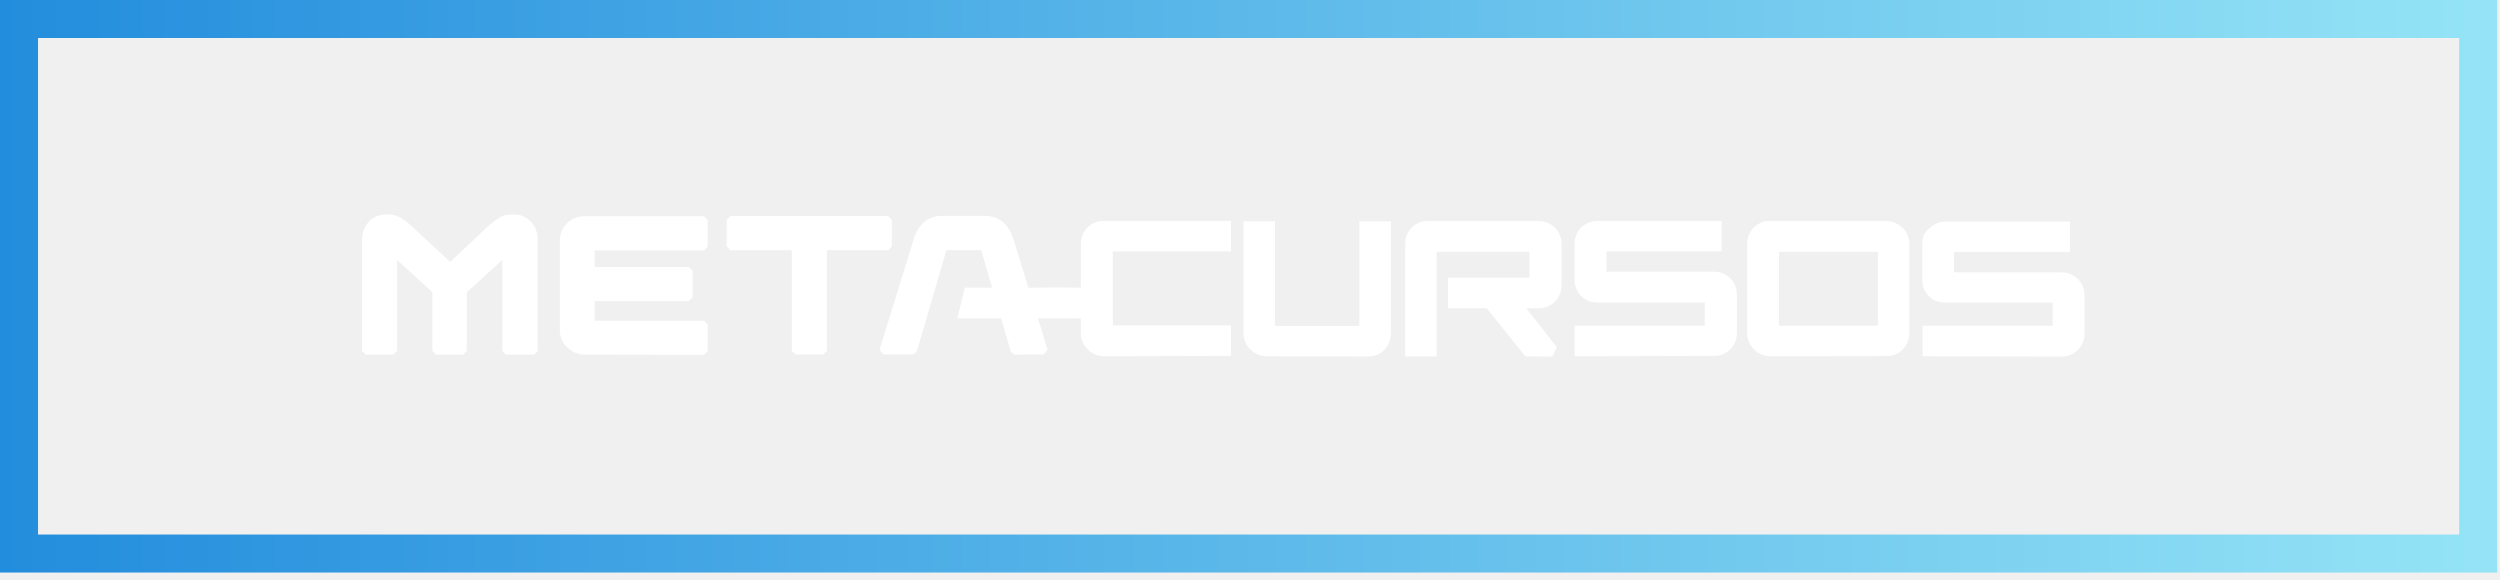
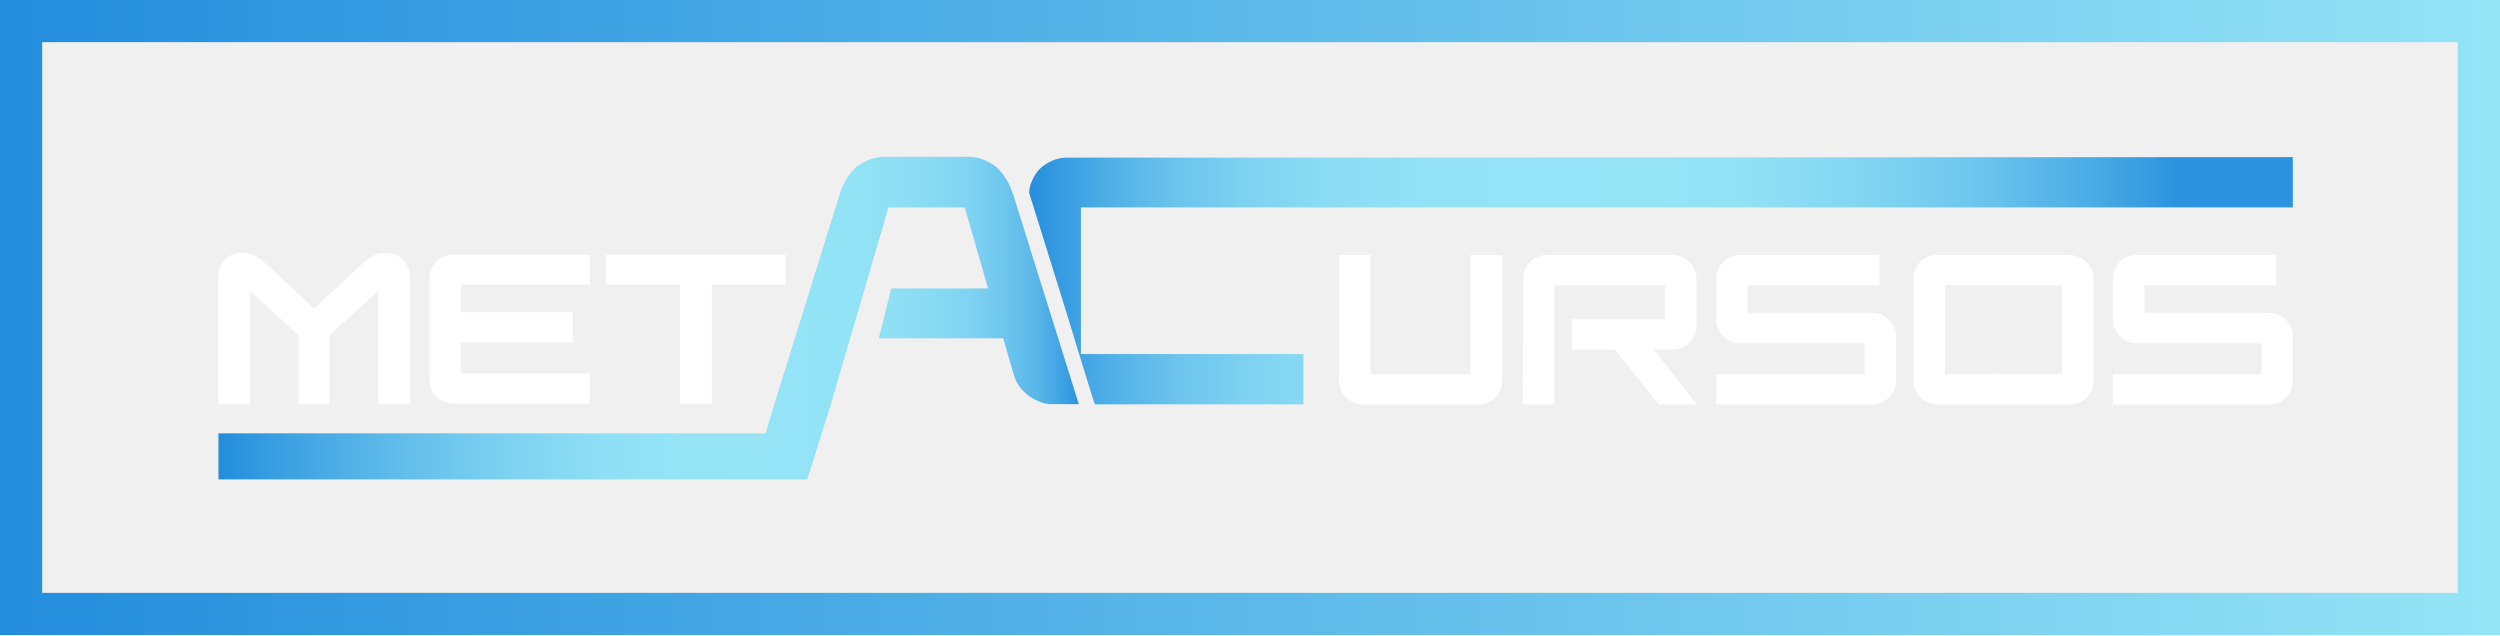
- <svg xmlns="http://www.w3.org/2000/svg" width="263" height="61" viewBox="0 0 263 61" fill="none">
-   <g clip-path="url(#clip0_225_2)">
-     <path d="M260.71 2H2V58.23H260.71V2Z" stroke="url(#paint0_linear_225_2)" stroke-width="4" stroke-miterlimit="10" />
-     <path d="M53.23 37.31L52.84 36.91V27.35L49.11 30.74V36.91L48.72 37.31H45.88L45.49 36.91V30.74L41.77 27.35V36.91L41.37 37.31H38.48L38.09 36.91V25.18C38.091 24.864 38.141 24.55 38.24 24.25C38.349 23.939 38.515 23.651 38.73 23.4C38.958 23.146 39.233 22.939 39.54 22.79C39.895 22.631 40.281 22.553 40.67 22.56H40.88C41.317 22.554 41.747 22.672 42.12 22.9C42.474 23.11 42.809 23.351 43.12 23.62L47.35 27.55L51.53 23.63C51.843 23.36 52.177 23.115 52.53 22.9C52.903 22.672 53.333 22.554 53.77 22.56H53.99C54.354 22.546 54.717 22.614 55.051 22.759C55.385 22.905 55.682 23.124 55.92 23.4C56.138 23.648 56.304 23.937 56.41 24.25C56.512 24.55 56.566 24.863 56.57 25.18V36.91L56.17 37.31H53.23Z" fill="white" />
-     <path d="M45.88 36.91V30.57L41.37 26.46V36.91H38.48V25.18C38.483 24.908 38.531 24.637 38.62 24.38C38.709 24.116 38.848 23.871 39.031 23.66C39.219 23.445 39.451 23.271 39.711 23.15C40.023 23.006 40.366 22.937 40.711 22.95H40.92C41.274 22.957 41.619 23.057 41.92 23.24C42.242 23.441 42.547 23.668 42.831 23.92L47.321 28.09L51.77 23.92C52.056 23.666 52.364 23.438 52.691 23.24C52.991 23.054 53.337 22.953 53.691 22.95H53.91C54.255 22.937 54.598 23.005 54.91 23.15C55.17 23.271 55.402 23.445 55.59 23.66C55.776 23.871 55.918 24.115 56.011 24.38C56.097 24.638 56.141 24.908 56.141 25.18V36.91H53.23V26.46L48.721 30.57V36.91H45.88Z" fill="white" />
-     <path d="M61.51 37.31C61.166 37.306 60.826 37.234 60.51 37.1C60.199 36.964 59.914 36.775 59.67 36.54C59.43 36.311 59.24 36.035 59.11 35.73C58.965 35.417 58.89 35.075 58.89 34.73V25.33C58.891 24.987 58.959 24.647 59.09 24.33C59.344 23.709 59.832 23.213 60.45 22.95C60.766 22.818 61.106 22.75 61.45 22.75H74.06L74.45 23.15V25.94L74.06 26.34H62.56V28.09H72.48L72.87 28.48V31.28L72.48 31.67H62.56V33.74H74.06L74.45 34.14V36.93L74.06 37.33L61.51 37.31Z" fill="white" />
-     <path d="M59.25 25.33C59.246 25.032 59.301 24.737 59.41 24.46C59.519 24.198 59.679 23.96 59.88 23.76C60.079 23.556 60.317 23.395 60.58 23.286C60.843 23.178 61.126 23.125 61.41 23.13H74.06V25.92H62.16V28.46H72.48V31.26H62.16V34.12H74.06V36.91H61.51C61.208 36.912 60.908 36.851 60.63 36.73C60.36 36.625 60.115 36.465 59.91 36.26C59.7 36.068 59.532 35.832 59.42 35.57C59.309 35.311 59.252 35.032 59.25 34.75V25.33Z" fill="white" />
-     <path d="M83.7 37.3L83.3 36.91V26.32H76.84L76.45 25.92V23.13L76.84 22.73H93.43L93.82 23.13V25.92L93.43 26.32H86.99V36.91L86.59 37.3H83.7Z" fill="white" />
-     <path d="M83.7 25.92H76.84V23.13H93.43V25.92H86.59V36.92H83.7V25.92Z" fill="white" />
-     <path d="M106.73 37.31L106.35 37.03L105.29 33.38L104.47 30.58L103.22 26.32H99.56L96.44 37L96.06 37.28H92.91L92.53 36.77L96.12 25.19C96.303 24.497 96.673 23.867 97.19 23.37C97.753 22.911 98.465 22.676 99.19 22.71H103.53C104.256 22.676 104.968 22.911 105.53 23.37C106.051 23.868 106.427 24.496 106.62 25.19L110.2 36.77L109.82 37.28L106.73 37.31Z" fill="white" />
-     <path d="M109.88 36.92H106.73L105.67 33.27L104.84 30.47L103.52 25.93H99.26L96.06 36.93H92.91L96.49 25.35C96.672 24.725 97.017 24.159 97.49 23.71C97.987 23.304 98.619 23.101 99.26 23.14H103.6C104.241 23.101 104.873 23.304 105.37 23.71C105.846 24.156 106.192 24.723 106.37 25.35L109.88 36.92Z" fill="white" />
-     <path d="M116.21 37.48C115.867 37.487 115.527 37.422 115.21 37.29C114.921 37.165 114.657 36.989 114.43 36.77C114.209 36.556 114.033 36.302 113.91 36.02C113.779 35.734 113.711 35.424 113.71 35.11V25.7C113.699 25.357 113.764 25.015 113.9 24.7C114.018 24.412 114.191 24.15 114.41 23.93C114.859 23.49 115.462 23.242 116.09 23.24H129.5V26.45H117.07V34.23H129.5V37.44L116.21 37.48Z" fill="white" />
-     <path d="M116.21 36.88C115.96 36.879 115.712 36.832 115.48 36.74C115.258 36.642 115.055 36.507 114.88 36.34C114.71 36.178 114.574 35.984 114.48 35.77C114.389 35.562 114.341 35.337 114.34 35.11V25.7C114.339 25.45 114.387 25.202 114.48 24.97C114.567 24.756 114.696 24.563 114.86 24.4C115.019 24.236 115.209 24.107 115.42 24.02C115.638 23.927 115.873 23.88 116.11 23.88H128.9V25.88H116.47V34.88H128.9V36.88H116.21Z" fill="white" />
-     <path d="M133.33 37.48C132.987 37.489 132.646 37.424 132.33 37.29C132.04 37.168 131.775 36.991 131.55 36.77C131.326 36.558 131.145 36.303 131.02 36.02C130.89 35.734 130.822 35.424 130.82 35.11V23.28H134.13V34.28H143V23.28H146.31V35.07C146.318 35.413 146.253 35.754 146.12 36.07C145.995 36.353 145.819 36.611 145.6 36.83C145.386 37.049 145.127 37.22 144.84 37.33C144.553 37.442 144.248 37.5 143.94 37.5L133.33 37.48Z" fill="white" />
-     <path d="M133.32 36.88C133.07 36.879 132.823 36.832 132.59 36.74C132.37 36.645 132.17 36.509 132 36.34C131.828 36.181 131.691 35.986 131.6 35.77C131.501 35.564 131.45 35.338 131.45 35.11V23.88H133.56V34.88H143.56V23.88H145.67V35.07C145.671 35.323 145.623 35.574 145.53 35.81C145.433 36.024 145.302 36.22 145.14 36.39C144.978 36.545 144.788 36.667 144.58 36.75C144.365 36.839 144.133 36.883 143.9 36.88H133.32Z" fill="white" />
-     <path d="M160.46 37.48L156.4 32.42H152.32V29.21H160.9V26.49H151.14V37.49H147.83V25.7C147.821 25.358 147.882 25.017 148.01 24.7C148.127 24.412 148.301 24.151 148.52 23.93C148.969 23.49 149.571 23.242 150.2 23.24H161.82C162.164 23.234 162.505 23.302 162.82 23.44C163.102 23.563 163.36 23.735 163.58 23.95C163.797 24.169 163.97 24.427 164.09 24.71C164.21 24.998 164.271 25.308 164.27 25.62V30C164.274 30.343 164.209 30.683 164.08 31C163.956 31.281 163.78 31.536 163.56 31.75C163.344 31.958 163.094 32.127 162.82 32.25C162.535 32.37 162.229 32.431 161.92 32.43H160.57L163.77 36.52L163.3 37.52L160.46 37.48Z" fill="white" />
-     <path d="M160.75 36.88L156.69 31.82H152.92V29.82H161.5V25.89H150.5V36.89H148.39V25.7C148.384 25.449 148.431 25.2 148.53 24.97C148.614 24.757 148.74 24.563 148.9 24.4C149.065 24.239 149.258 24.11 149.47 24.02C149.688 23.927 149.923 23.879 150.16 23.88H161.78C162.028 23.878 162.274 23.929 162.5 24.03C162.714 24.127 162.91 24.259 163.08 24.42C163.238 24.581 163.364 24.771 163.45 24.98C163.546 25.194 163.594 25.426 163.59 25.66V30C163.591 30.247 163.544 30.491 163.45 30.72C163.358 30.93 163.226 31.12 163.06 31.28C162.897 31.438 162.707 31.566 162.5 31.66C162.292 31.748 162.067 31.792 161.84 31.79H160.07L159.76 32.43L163.22 36.85L160.75 36.88Z" fill="white" />
-     <path d="M165.65 37.48V34.27H179.34V31.83H168.06C167.735 31.833 167.412 31.772 167.11 31.65C166.823 31.531 166.562 31.358 166.34 31.14C166.125 30.92 165.952 30.663 165.83 30.38C165.708 30.089 165.647 29.776 165.65 29.46V25.7C165.641 25.358 165.702 25.017 165.83 24.7C165.951 24.414 166.124 24.153 166.34 23.93C166.557 23.713 166.815 23.543 167.1 23.43C167.39 23.301 167.704 23.236 168.02 23.24H181.11V26.45H169V28.58H180.27C180.614 28.569 180.955 28.634 181.27 28.77C181.553 28.896 181.811 29.072 182.03 29.29C182.247 29.505 182.42 29.759 182.54 30.04C182.658 30.329 182.72 30.638 182.72 30.95V35.03C182.725 35.35 182.664 35.667 182.542 35.963C182.42 36.258 182.239 36.526 182.01 36.75C181.797 36.969 181.542 37.142 181.26 37.26C180.972 37.38 180.663 37.441 180.35 37.44L165.65 37.48Z" fill="white" />
-     <path d="M166.25 36.88V34.88H179.94V31.23H168.06C167.814 31.231 167.569 31.183 167.34 31.09C167.124 31.008 166.93 30.878 166.77 30.71C166.606 30.552 166.477 30.361 166.39 30.15C166.293 29.933 166.245 29.698 166.25 29.46V25.7C166.249 25.45 166.296 25.202 166.39 24.97C166.474 24.757 166.6 24.563 166.76 24.4C166.925 24.239 167.118 24.11 167.33 24.02C167.549 23.927 167.783 23.88 168.02 23.88H180.51V25.88H168.36V29.21H180.23C180.477 29.209 180.722 29.257 180.95 29.35C181.168 29.444 181.365 29.58 181.53 29.75C181.693 29.91 181.822 30.1 181.91 30.31C181.988 30.531 182.018 30.766 182 31V35.08C182.001 35.327 181.954 35.571 181.86 35.8C181.764 36.014 181.632 36.21 181.47 36.38C181.305 36.54 181.112 36.669 180.9 36.76C180.688 36.849 180.46 36.893 180.23 36.89L166.25 36.88Z" fill="white" />
-     <path d="M186.32 37.48C185.977 37.489 185.636 37.424 185.32 37.29C185.03 37.168 184.765 36.992 184.54 36.77C184.311 36.552 184.127 36.29 184 36C183.869 35.715 183.801 35.404 183.8 35.09V25.7C183.794 25.357 183.859 25.017 183.99 24.7C184.108 24.412 184.281 24.151 184.5 23.93C184.715 23.715 184.97 23.545 185.25 23.43C185.543 23.3 185.86 23.235 186.18 23.24H198.35C198.694 23.234 199.035 23.302 199.35 23.44C199.639 23.562 199.903 23.735 200.13 23.95C200.355 24.166 200.535 24.424 200.66 24.71C200.791 24.996 200.86 25.306 200.86 25.62V35.03C200.867 35.374 200.798 35.715 200.66 36.03C200.539 36.313 200.366 36.571 200.15 36.79C199.933 37.006 199.675 37.176 199.39 37.29C199.1 37.402 198.791 37.46 198.48 37.46L186.32 37.48ZM197.55 34.27V26.49H187.15V34.27H197.55Z" fill="white" />
-     <path d="M186.32 36.88C186.067 36.88 185.816 36.833 185.58 36.74C185.361 36.645 185.16 36.509 184.99 36.34C184.821 36.178 184.685 35.984 184.59 35.77C184.491 35.564 184.44 35.338 184.44 35.11V25.7C184.44 25.45 184.487 25.202 184.58 24.97C184.668 24.756 184.797 24.563 184.96 24.4C185.121 24.239 185.311 24.11 185.52 24.02C185.742 23.927 185.98 23.88 186.22 23.88H198.39C198.642 23.878 198.89 23.93 199.12 24.03C199.342 24.124 199.545 24.256 199.72 24.42C199.888 24.581 200.021 24.775 200.11 24.99C200.211 25.199 200.262 25.428 200.26 25.66V35.07C200.264 35.325 200.213 35.577 200.11 35.81C200.017 36.026 199.885 36.222 199.72 36.39C199.565 36.548 199.378 36.671 199.17 36.75C198.951 36.838 198.717 36.882 198.48 36.88H186.32ZM186.55 34.88H198.15V25.88H186.55V34.88Z" fill="white" />
-     <path d="M202.26 37.48V34.27H215.94V31.83H204.67C204.328 31.837 203.988 31.776 203.67 31.65C203.385 31.531 203.127 31.358 202.91 31.14C202.689 30.92 202.514 30.658 202.395 30.37C202.277 30.081 202.217 29.772 202.22 29.46V25.7C202.21 25.358 202.272 25.017 202.4 24.7C202.551 24.429 202.755 24.191 203 24C203.214 23.785 203.469 23.615 203.75 23.5C204.043 23.371 204.36 23.306 204.68 23.31H217.76V26.52H205.56V28.65H216.84C217.183 28.64 217.524 28.705 217.84 28.84C218.122 28.966 218.38 29.142 218.6 29.36C218.812 29.578 218.985 29.832 219.11 30.11C219.228 30.399 219.289 30.708 219.29 31.02V35.1C219.294 35.42 219.233 35.737 219.111 36.033C218.989 36.329 218.808 36.596 218.58 36.82C218.363 37.039 218.105 37.212 217.82 37.33C217.535 37.451 217.229 37.512 216.92 37.51L202.26 37.48Z" fill="white" />
-     <path d="M202.86 36.88V34.88H216.54V31.23H204.67C204.42 31.231 204.172 31.183 203.94 31.09C203.726 31.003 203.532 30.873 203.37 30.71C203.209 30.549 203.08 30.359 202.99 30.15C202.9 29.931 202.855 29.696 202.86 29.46V25.7C202.862 25.46 202.909 25.222 203 25C203.135 24.677 203.363 24.401 203.655 24.207C203.947 24.014 204.289 23.91 204.64 23.91H217.12V25.91H205V29.24H216.88C217.122 29.236 217.362 29.281 217.586 29.374C217.81 29.467 218.012 29.605 218.18 29.78C218.501 30.11 218.683 30.55 218.69 31.01V35.09C218.69 35.337 218.643 35.581 218.55 35.81C218.453 36.026 218.317 36.223 218.15 36.39C217.986 36.547 217.797 36.676 217.59 36.77C217.378 36.859 217.15 36.903 216.92 36.9L202.86 36.88Z" fill="white" />
-     <path d="M100.71 33.48L101.5 30.26H106.81L107.76 33.48H100.71Z" fill="white" />
-     <path d="M106.36 33.48L107.15 30.26H112.46L113.41 33.48H106.36Z" fill="white" />
-     <path d="M109.05 33.48L109.84 30.26H115.15L116.1 33.48H109.05Z" fill="white" />
+ <svg xmlns="http://www.w3.org/2000/svg" viewBox="0 0 237.12 60.23">
+   <defs>
+     <style>.cls-1{isolation:isolate;}.cls-2{fill:url(#Degradado_sin_nombre_9);}.cls-3{fill:url(#Degradado_sin_nombre_10);}.cls-4{fill:#fff;}.cls-5{fill:none;stroke-miterlimit:10;stroke-width:4px;stroke:url(#New_Gradient_Swatch_2);}</style>
+     <linearGradient id="Degradado_sin_nombre_9" x1="20.72" y1="30.19" x2="102.32" y2="30.19" gradientUnits="userSpaceOnUse">
+       <stop offset="0" stop-color="#238ddd" />
+       <stop offset="0.08" stop-color="#3da1e3" />
+       <stop offset="0.22" stop-color="#63beeb" />
+       <stop offset="0.34" stop-color="#7ed3f1" />
+       <stop offset="0.45" stop-color="#8fdff5" />
+       <stop offset="0.54" stop-color="#95e4f6" />
+       <stop offset="0.74" stop-color="#93e3f6" />
+       <stop offset="0.81" stop-color="#8cddf4" />
+       <stop offset="0.87" stop-color="#81d4f2" />
+       <stop offset="0.91" stop-color="#70c7ee" />
+       <stop offset="0.95" stop-color="#5ab7e9" />
+       <stop offset="0.98" stop-color="#3fa2e3" />
+       <stop offset="1" stop-color="#2b93df" />
+     </linearGradient>
+     <linearGradient id="Degradado_sin_nombre_10" x1="97.25" y1="26.63" x2="207.59" y2="26.63" gradientUnits="userSpaceOnUse">
+       <stop offset="0" stop-color="#238ddd" />
+       <stop offset="0.03" stop-color="#369be1" />
+       <stop offset="0.08" stop-color="#53b2e8" />
+       <stop offset="0.13" stop-color="#6bc4ed" />
+       <stop offset="0.19" stop-color="#7ed2f1" />
+       <stop offset="0.26" stop-color="#8bdcf4" />
+       <stop offset="0.35" stop-color="#93e2f6" />
+       <stop offset="0.54" stop-color="#95e4f6" />
+       <stop offset="0.62" stop-color="#91e1f5" />
+       <stop offset="0.71" stop-color="#84d7f2" />
+       <stop offset="0.81" stop-color="#6fc7ee" />
+       <stop offset="0.9" stop-color="#51b0e7" />
+       <stop offset="0.99" stop-color="#2c93df" />
+       <stop offset="1" stop-color="#2b93df" />
+     </linearGradient>
+     <linearGradient id="New_Gradient_Swatch_2" y1="30.11" x2="237.12" y2="30.11" gradientUnits="userSpaceOnUse">
+       <stop offset="0" stop-color="#238ddd" />
+       <stop offset="1" stop-color="#95e4f6" />
+     </linearGradient>
+   </defs>
+   <g id="Capa_2" data-name="Capa 2">
+     <g id="Diseño_web_final" data-name="Diseño web final" class="cls-1">
+       <path class="cls-2" d="M102.32,38.33H99.61A2.93,2.93,0,0,1,98.38,38a3.67,3.67,0,0,1-1.22-.81,3.71,3.71,0,0,1-.84-1.16c-.08-.23-.16-.45-.23-.7l-.94-3.24H83.35l1.18-4.73h9.19L91.5,19.67H84.27L78.81,38.33l-1.25,4-1,3.14H20.72V41.1h51.9l.83-2.77,6.11-19.66a6.15,6.15,0,0,1,1.62-2.8,4.45,4.45,0,0,1,3-1h7.35a4.36,4.36,0,0,1,3,1,5.63,5.63,0,0,1,1.5,2.41,1.5,1.5,0,0,1,.14.39Z" />
+       <path class="cls-3" d="M217.47,14.9v4.77H102.52V33.58h21.11v4.77h-19.7c-.09,0,0,0-.07,0s-1.56-5-3.11-10-3.12-10-3.14-10.06a3.17,3.17,0,0,1,.25-1.09A3.71,3.71,0,0,1,98.64,16a4,4,0,0,1,1.18-.77,3.4,3.4,0,0,1,1.44-.28h22.37v0Z" />
+       <path class="cls-4" d="M127,24.19h3v11.3h9.47V24.19h3V36.1a2.32,2.32,0,0,1-.18.92,2.78,2.78,0,0,1-.49.72,2.12,2.12,0,0,1-.71.46,2.22,2.22,0,0,1-.85.16H129.34a2.31,2.31,0,0,1-.91-.18A2.31,2.31,0,0,1,127.19,37a2.09,2.09,0,0,1-.18-.85Z" />
+       <path class="cls-4" d="M144.46,26.46a2.19,2.19,0,0,1,.18-.9,2.09,2.09,0,0,1,.47-.72,2.34,2.34,0,0,1,.71-.48,2.29,2.29,0,0,1,.87-.17h11.94a2.27,2.27,0,0,1,.91.18,2.37,2.37,0,0,1,.71.49,2.17,2.17,0,0,1,.48.71,2.05,2.05,0,0,1,.17.85v4.49a2.19,2.19,0,0,1-.18.9,2,2,0,0,1-.49.71,2.34,2.34,0,0,1-.69.47,2.21,2.21,0,0,1-.84.17h-1.83l4.07,5.2h-3.6l-4.17-5.2h-4.09V30.29h8.83V27.07H147.44V38.36h-3Z" />
+       <path class="cls-4" d="M162.79,35.49h14.07V32.55H165.05a2.25,2.25,0,0,1-.9-.17,2.16,2.16,0,0,1-.72-.48,2.19,2.19,0,0,1-.64-1.57V26.46a2.19,2.19,0,0,1,.17-.9,2.09,2.09,0,0,1,.47-.72,2.47,2.47,0,0,1,.71-.48,2.29,2.29,0,0,1,.87-.17h13.24v2.88H165.76v2.61h11.8a2.27,2.27,0,0,1,.91.18,2.2,2.2,0,0,1,.71.49,2.13,2.13,0,0,1,.48.7,2.26,2.26,0,0,1,.17.85v4.2a2.26,2.26,0,0,1-.18.9,2.36,2.36,0,0,1-.49.72,2.1,2.1,0,0,1-.7.47,2.08,2.08,0,0,1-.85.17H162.79Z" />
+       <path class="cls-4" d="M181.49,26.46a2.19,2.19,0,0,1,.18-.9,2.09,2.09,0,0,1,.47-.72,2.34,2.34,0,0,1,.71-.48,2.29,2.29,0,0,1,.87-.17h12.51a2.27,2.27,0,0,1,.91.18,2.39,2.39,0,0,1,.74.49,2.23,2.23,0,0,1,.5.71,2.06,2.06,0,0,1,.18.85V36.1a2.32,2.32,0,0,1-.18.92,2.55,2.55,0,0,1-.49.72,2.12,2.12,0,0,1-.71.46,2.22,2.22,0,0,1-.85.16H183.82a2.31,2.31,0,0,1-.91-.18,2.48,2.48,0,0,1-.74-.48,2.53,2.53,0,0,1-.5-.71,2.09,2.09,0,0,1-.18-.85Zm14.09,9V27.07H184.47v8.42Z" />
+       <path class="cls-4" d="M200.42,35.49h14.07V32.55h-11.8a2.25,2.25,0,0,1-.9-.17,2,2,0,0,1-.72-.48,2.25,2.25,0,0,1-.65-1.57V26.46a2.19,2.19,0,0,1,.18-.9,2.09,2.09,0,0,1,.47-.72,2.34,2.34,0,0,1,.71-.48,2.29,2.29,0,0,1,.87-.17h13.24v2.88H203.4v2.61h11.8a2.19,2.19,0,0,1,.9.18,2.14,2.14,0,0,1,.72.49,2.29,2.29,0,0,1,.48.7,2.26,2.26,0,0,1,.17.85v4.2a2.26,2.26,0,0,1-.18.9,2.55,2.55,0,0,1-.49.72,2.15,2.15,0,0,1-.71.47,2.05,2.05,0,0,1-.85.17H200.42Z" />
+       <path class="cls-4" d="M28.33,38.34V31.82l-4.64-4.23V38.34h-3V26.27a2.4,2.4,0,0,1,.14-.82,2.18,2.18,0,0,1,.42-.74,2.29,2.29,0,0,1,.7-.52,2.17,2.17,0,0,1,1-.2h.23a1.94,1.94,0,0,1,1.06.29,6.54,6.54,0,0,1,.94.7l4.62,4.29L34.38,25a7.14,7.14,0,0,1,.94-.7A2,2,0,0,1,36.39,24h.22a2.12,2.12,0,0,1,1,.2,2.09,2.09,0,0,1,1.12,1.26,2.42,2.42,0,0,1,.15.82V38.34h-3V27.59l-4.64,4.23v6.52Z" />
+       <path class="cls-4" d="M40.72,26.43a2.44,2.44,0,0,1,.17-.9,2.17,2.17,0,0,1,.48-.71,2,2,0,0,1,.71-.48,2.29,2.29,0,0,1,.87-.17h13V27H43.72v2.61H54.33v2.88H43.72v2.93H55.94v2.88H43.05a2.27,2.27,0,0,1-.91-.18,2.39,2.39,0,0,1-.74-.49,2.23,2.23,0,0,1-.5-.71,2.06,2.06,0,0,1-.18-.85Z" />
+       <path class="cls-4" d="M64.51,27H57.46V24.17H74.51V27h-7v11.3h-3Z" />
+       <polygon class="cls-5" points="235.12 58.23 109.81 58.23 2 58.23 2 2 94.47 2 235.12 2 235.12 58.23" />
+     </g>
  </g>
-   <defs>
-     <linearGradient id="paint0_linear_225_2" x1="1.47527e-07" y1="30.11" x2="262.71" y2="30.11" gradientUnits="userSpaceOnUse">
-       <stop stop-color="#238DDD" />
-       <stop offset="1" stop-color="#95E4F6" />
-     </linearGradient>
-     <clipPath id="clip0_225_2">
-       <rect width="262.71" height="60.23" fill="white" />
-     </clipPath>
-   </defs>
</svg>
